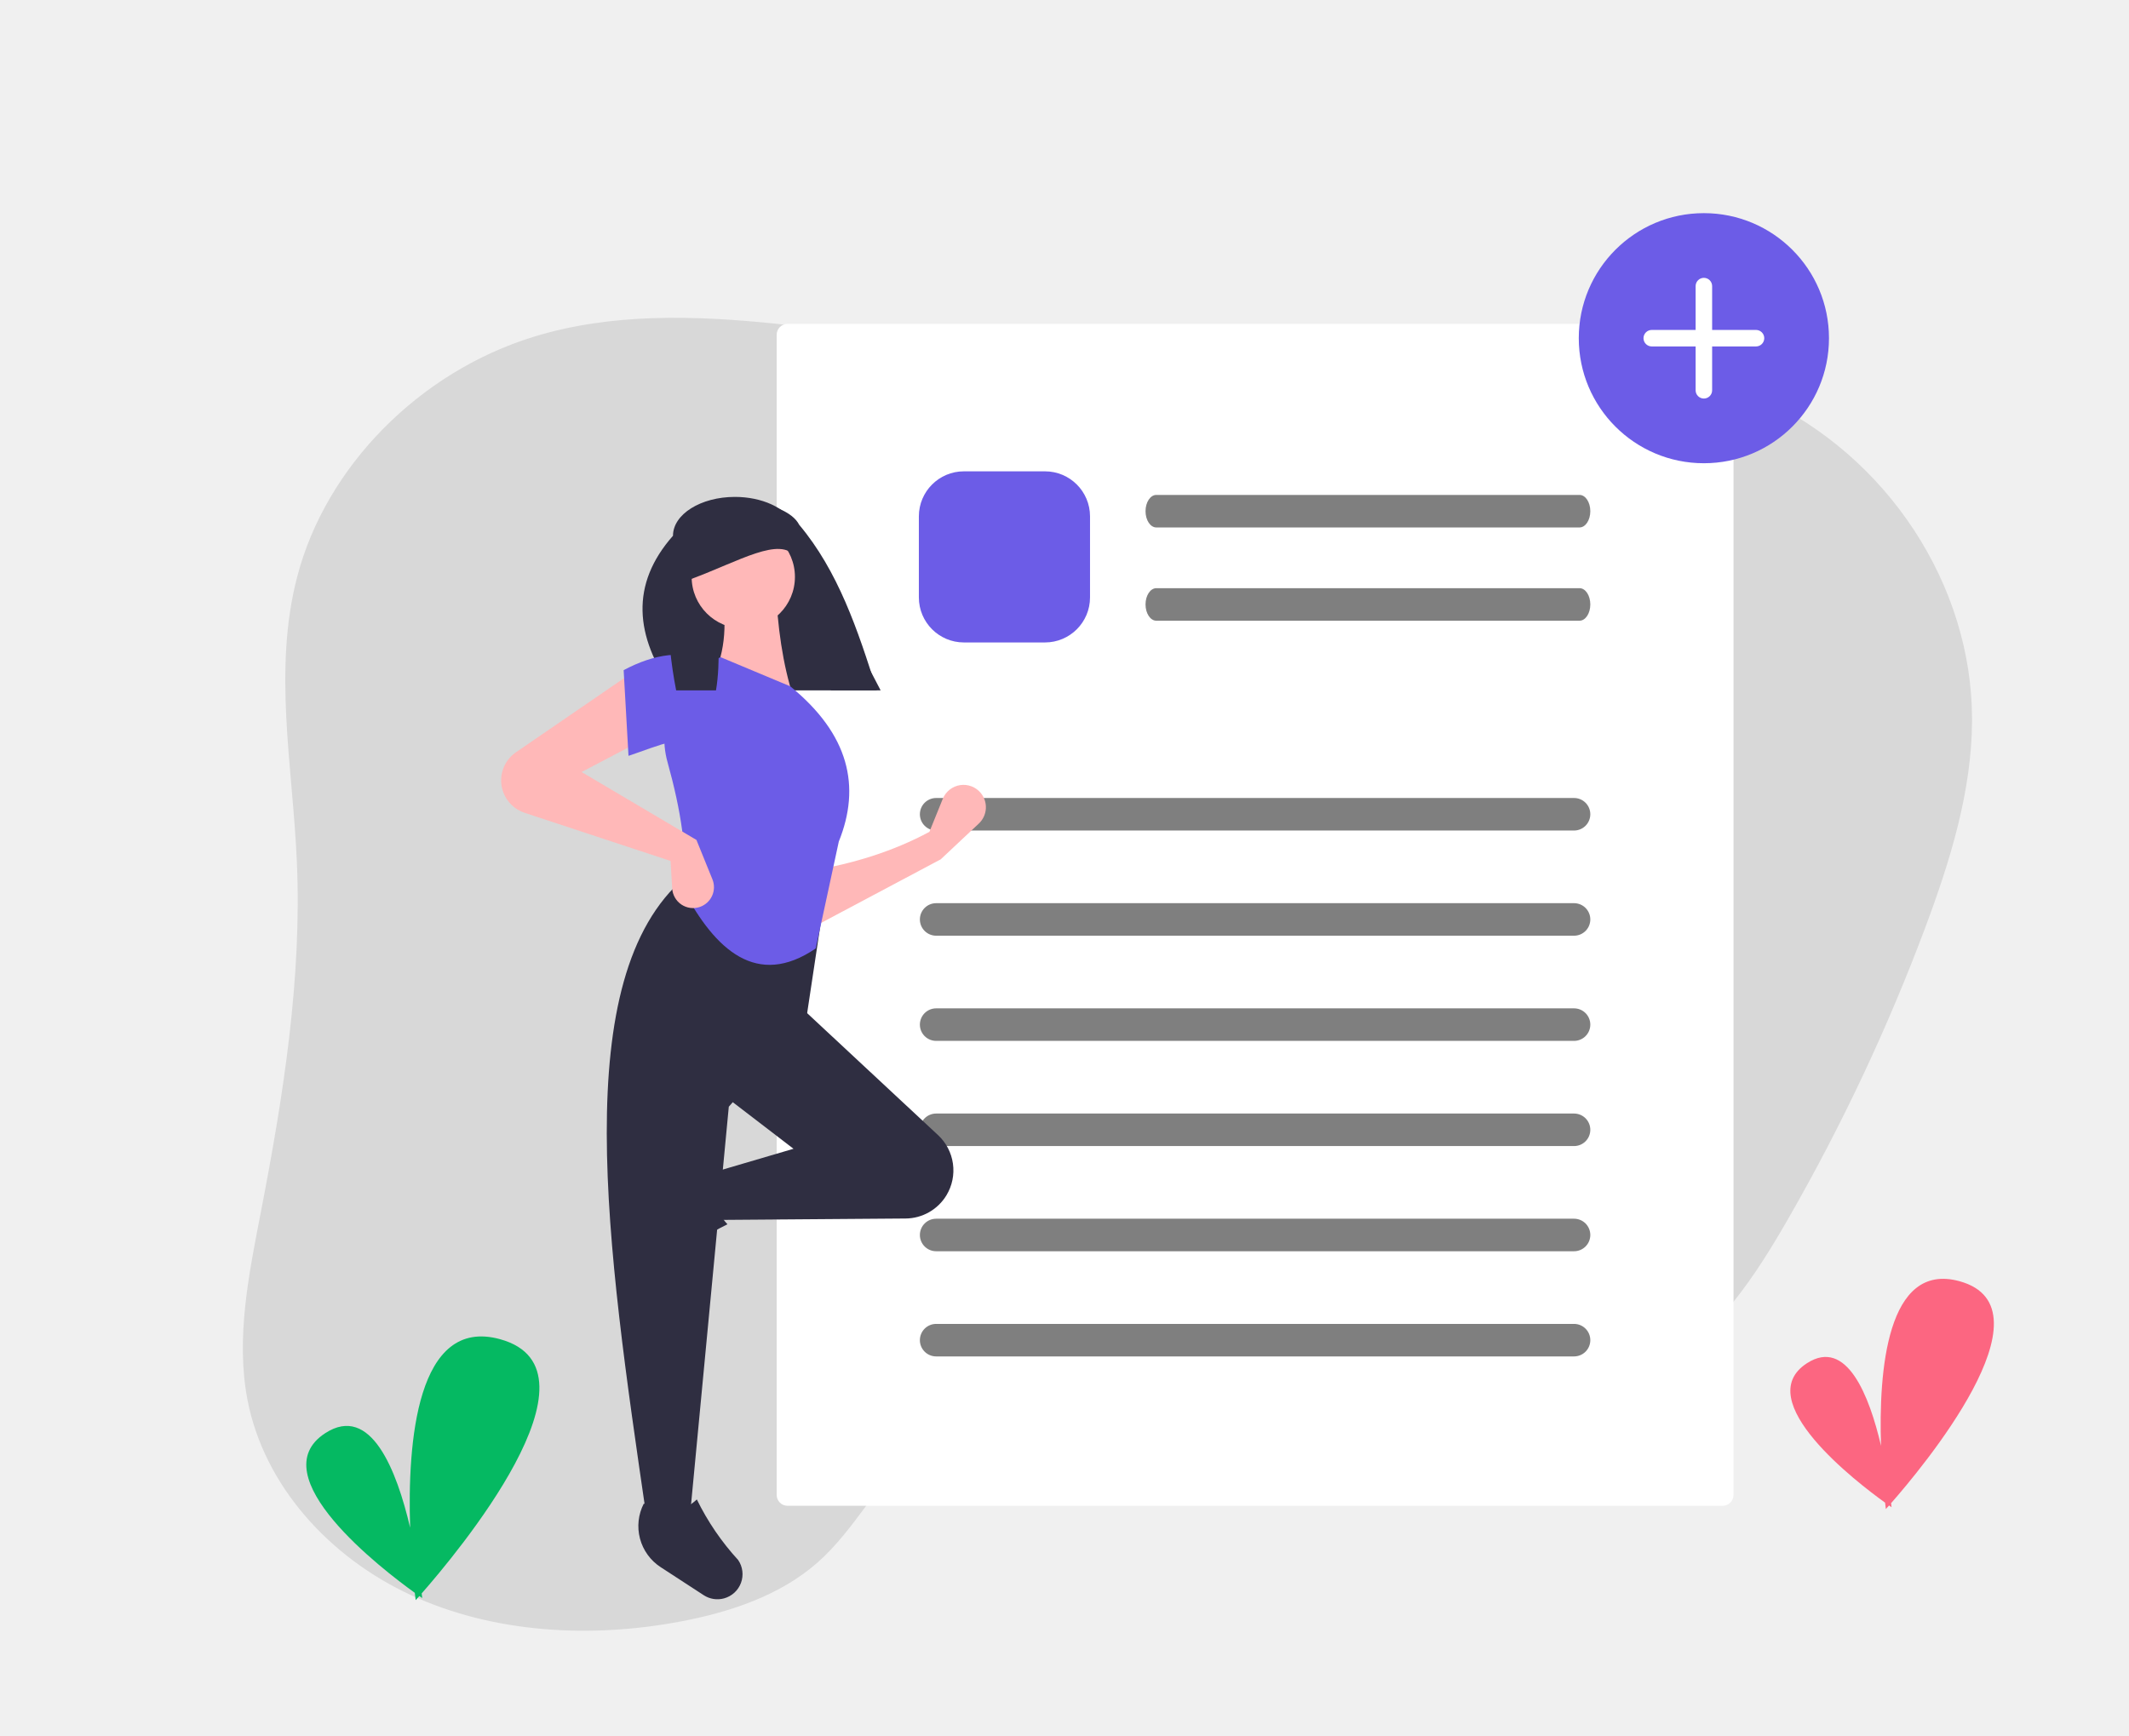
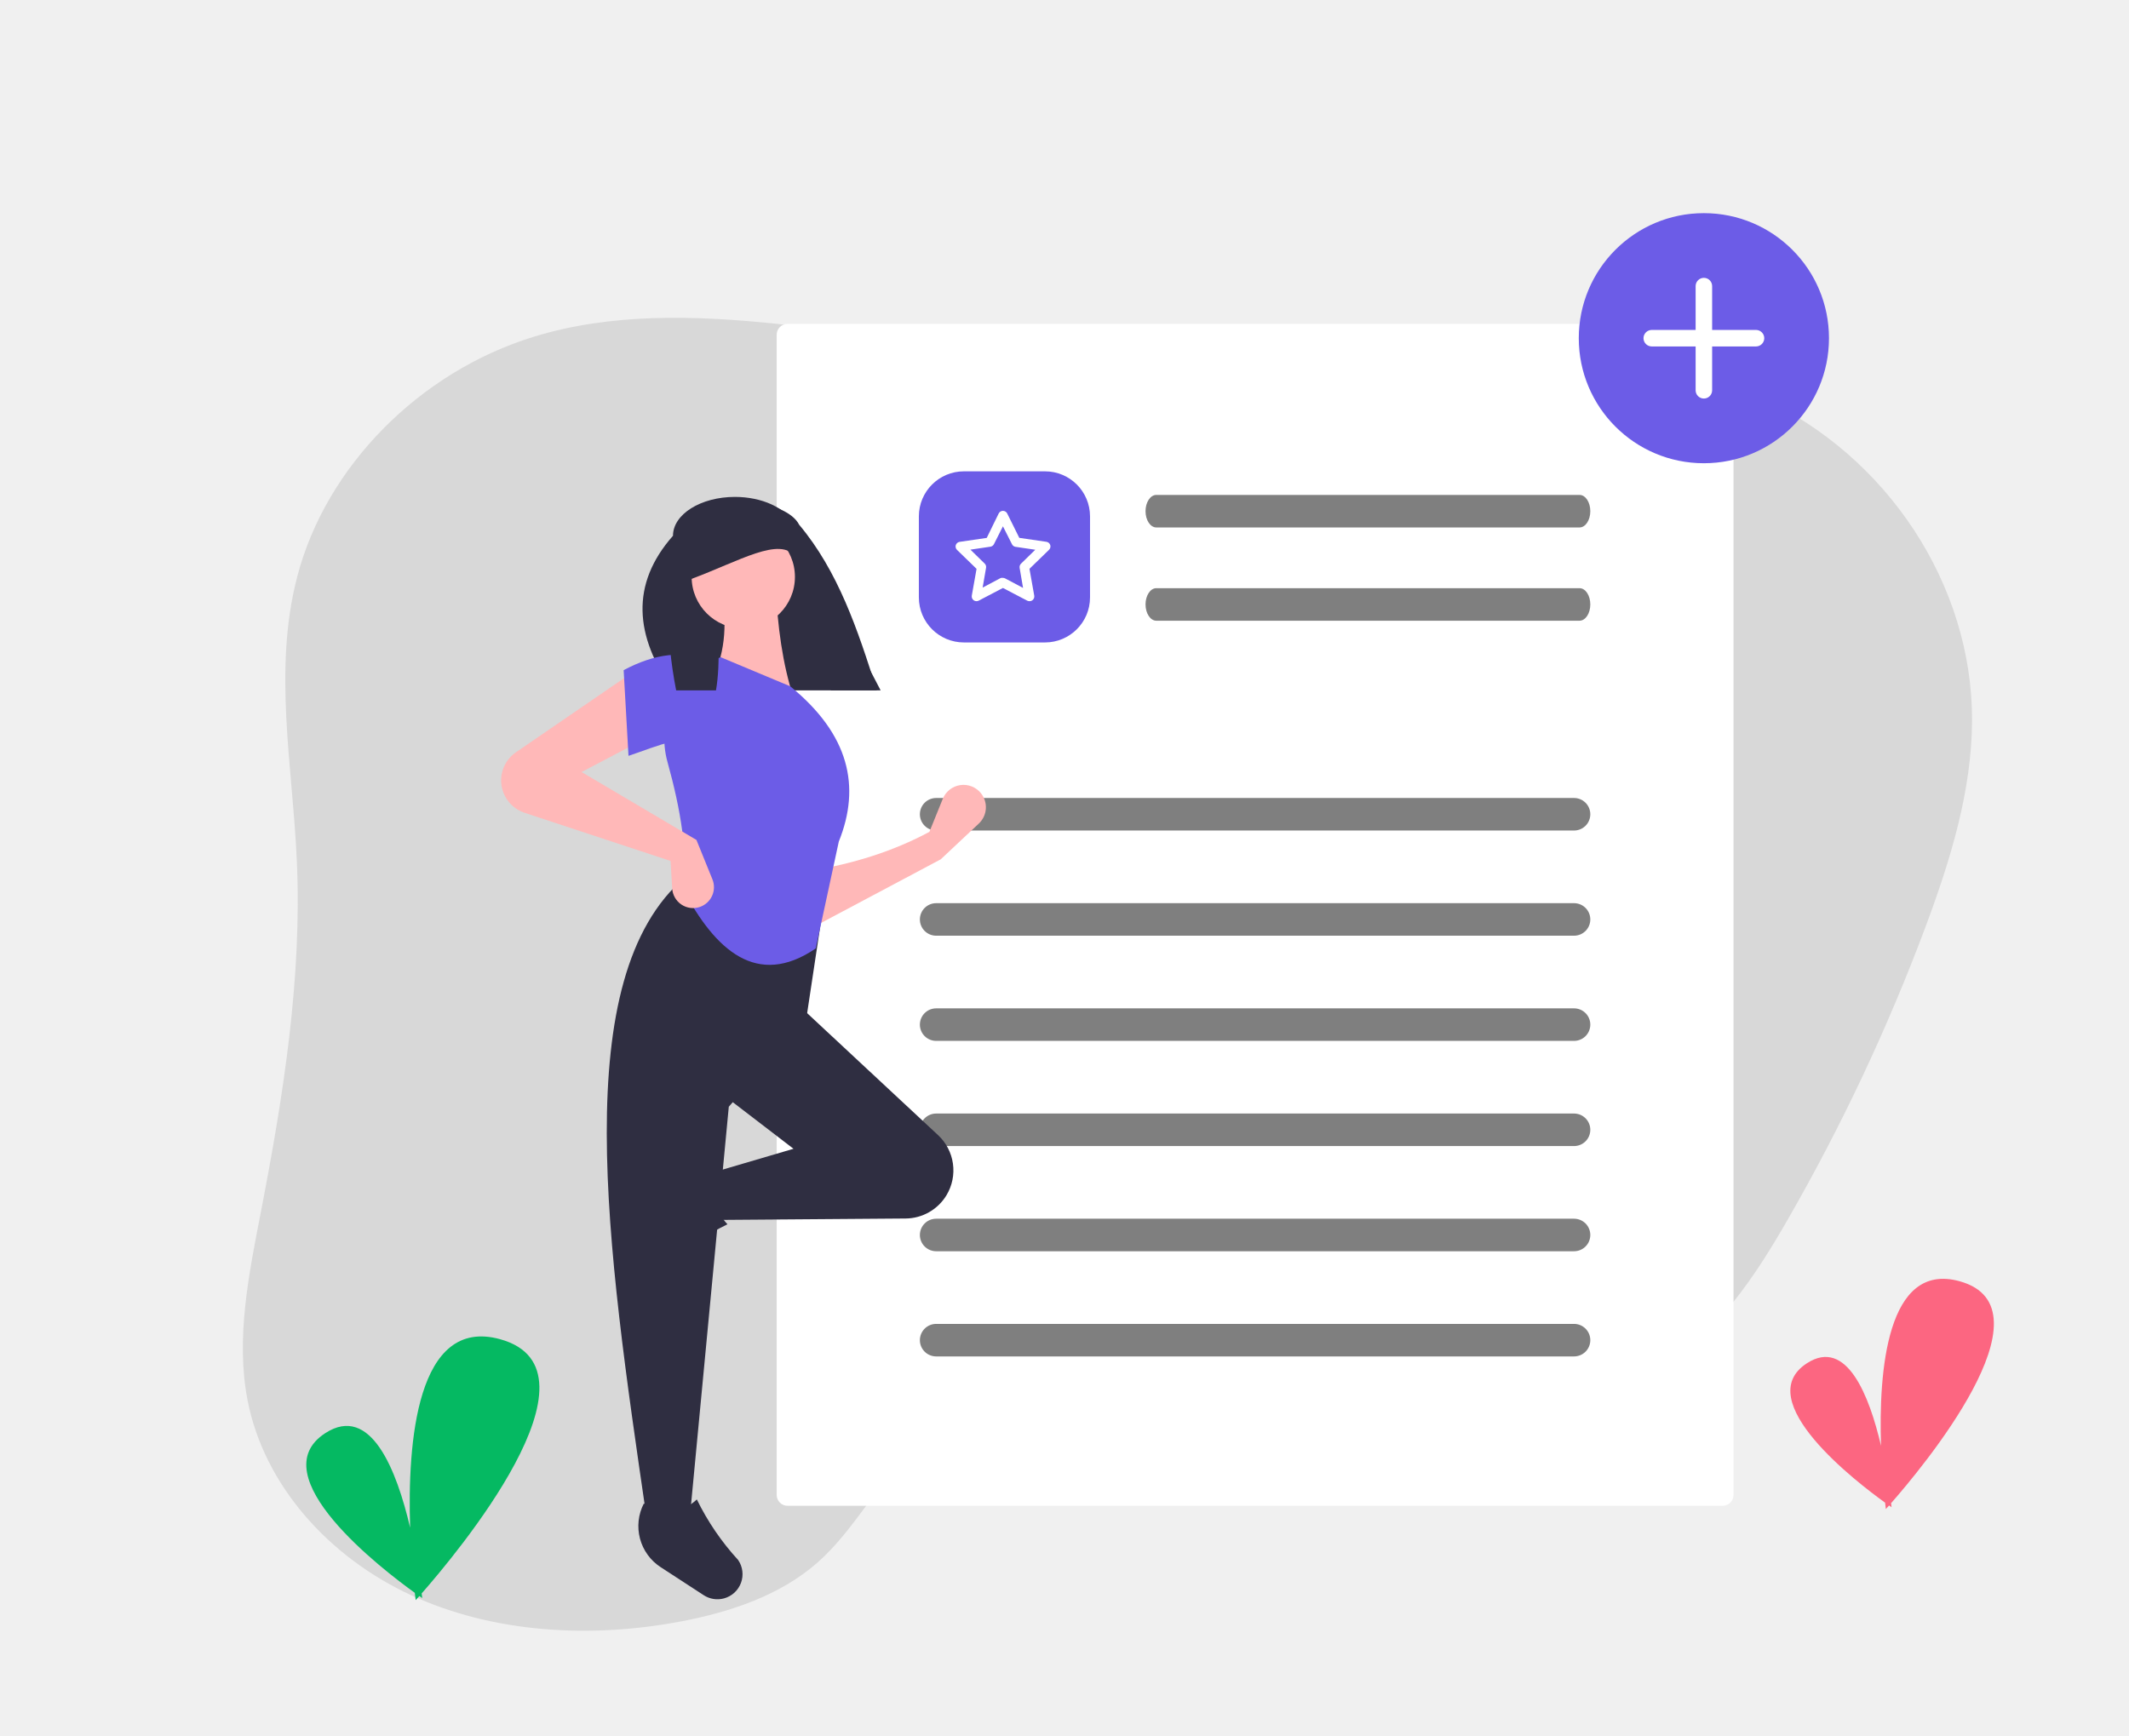
<svg xmlns="http://www.w3.org/2000/svg" width="709" height="578" viewBox="0 0 709 578" fill="none">
  <path opacity="0.1" d="M258.001 107.788C231.287 105.056 203.605 104.211 177.716 112.181C139.648 123.896 108.543 155.422 98.989 192.041C90.874 223.074 97.444 255.14 98.85 286.79C100.59 325.776 94.374 364.947 86.892 403.619C82.876 424.394 78.472 445.697 82.405 466.237C87.87 494.754 109.628 518.801 137.021 531.408C164.413 544.015 196.798 545.865 227.234 540.01C243.43 536.894 259.753 531.391 272.011 520.689C284.981 509.366 292.318 493.216 305.376 481.982C317.476 471.57 333.479 466.282 349.312 462.974C369.984 458.656 391.163 457.273 412.223 458.869C436.081 460.691 459.332 466.361 483.143 468.314C506.953 470.266 532.45 468.087 552.945 455.651C572.213 443.963 584.749 424.752 595.611 405.789C613.385 374.826 628.608 342.465 641.13 309.028C649.509 286.607 656.681 263.4 656.733 239.871C656.838 194.881 628.527 151.739 586.198 132.367C551.127 116.32 509.839 116.334 470.451 120.18C434.534 123.687 394.676 133.982 359.037 127.6C325.046 121.497 292.887 111.363 258.001 107.788Z" fill="black" />
  <path d="M629.773 500.706C639.425 489.726 684.878 435.685 652.572 426.775C628.308 420.084 625.605 456.898 626.419 481.603C622.534 464.958 614.994 445.515 601.746 454.094C582.654 466.457 618.428 493.819 627.773 500.535C627.927 501.901 628.028 502.66 628.028 502.66C628.028 502.66 628.411 502.242 629.095 501.473C629.629 501.847 629.925 502.048 629.925 502.048C629.925 502.048 629.876 501.564 629.773 500.706Z" fill="#FC6681" />
  <path d="M140.428 530.762C151.483 518.186 203.542 456.29 166.541 446.086C138.751 438.422 135.655 480.587 136.587 508.883C132.137 489.819 123.501 467.549 108.328 477.375C86.46 491.536 127.435 522.873 138.138 530.566C138.314 532.131 138.43 533 138.43 533C138.43 533 138.869 532.522 139.651 531.641C140.263 532.069 140.603 532.299 140.603 532.299C140.603 532.299 140.546 531.744 140.428 530.762Z" fill="#05B962" />
  <path d="M262.265 107.881C261.307 107.882 260.389 108.263 259.711 108.94C259.034 109.617 258.653 110.535 258.652 111.493V497.966C258.653 498.924 259.034 499.842 259.711 500.519C260.389 501.196 261.307 501.577 262.265 501.578H573.681C574.639 501.577 575.558 501.196 576.235 500.519C576.912 499.842 577.293 498.924 577.294 497.966V111.493C577.293 110.535 576.912 109.617 576.235 108.94C575.558 108.263 574.639 107.882 573.681 107.881H262.265Z" fill="white" />
  <path d="M524.187 276.647H311.759C310.322 276.647 308.943 276.076 307.927 275.06C306.911 274.044 306.34 272.666 306.34 271.229C306.34 269.792 306.911 268.414 307.927 267.398C308.943 266.382 310.322 265.812 311.759 265.812H524.187C525.625 265.812 527.003 266.382 528.019 267.398C529.036 268.414 529.606 269.792 529.606 271.229C529.606 272.666 529.036 274.044 528.019 275.06C527.003 276.076 525.625 276.647 524.187 276.647Z" fill="black" fill-opacity="0.5" />
  <path d="M526.011 175.694H385.08C383.094 175.694 381.485 173.269 381.485 170.276C381.485 167.284 383.094 164.859 385.08 164.859H526.011C527.997 164.859 529.606 167.284 529.606 170.276C529.606 173.269 527.997 175.694 526.011 175.694Z" fill="black" fill-opacity="0.5" />
  <path d="M526.011 206.757H385.08C383.094 206.757 381.485 204.331 381.485 201.339C381.485 198.347 383.094 195.921 385.08 195.921H526.011C527.997 195.921 529.606 198.347 529.606 201.339C529.606 204.331 527.997 206.757 526.011 206.757Z" fill="black" fill-opacity="0.5" />
  <path d="M524.187 311.683H311.759C310.322 311.683 308.943 311.112 307.927 310.096C306.911 309.08 306.34 307.702 306.34 306.265C306.34 304.828 306.911 303.45 307.927 302.434C308.943 301.418 310.322 300.847 311.759 300.847H524.187C525.625 300.847 527.003 301.418 528.019 302.434C529.036 303.45 529.606 304.828 529.606 306.265C529.606 307.702 529.036 309.08 528.019 310.096C527.003 311.112 525.625 311.683 524.187 311.683Z" fill="black" fill-opacity="0.5" />
  <path d="M524.187 346.718H311.759C310.322 346.718 308.943 346.147 307.927 345.131C306.911 344.115 306.34 342.737 306.34 341.3C306.34 339.863 306.911 338.485 307.927 337.469C308.943 336.453 310.322 335.882 311.759 335.882H524.187C525.625 335.882 527.003 336.453 528.019 337.469C529.036 338.485 529.606 339.863 529.606 341.3C529.606 342.737 529.036 344.115 528.019 345.131C527.003 346.147 525.625 346.718 524.187 346.718Z" fill="black" fill-opacity="0.5" />
  <path d="M524.187 381.753H311.759C310.322 381.753 308.943 381.183 307.927 380.167C306.911 379.151 306.34 377.773 306.34 376.336C306.34 374.899 306.911 373.521 307.927 372.505C308.943 371.489 310.322 370.918 311.759 370.918H524.187C525.625 370.918 527.003 371.489 528.019 372.505C529.036 373.521 529.606 374.899 529.606 376.336C529.606 377.773 529.036 379.151 528.019 380.167C527.003 381.183 525.625 381.753 524.187 381.753Z" fill="black" fill-opacity="0.5" />
  <path d="M524.187 416.789H311.759C310.322 416.789 308.943 416.218 307.927 415.202C306.911 414.186 306.34 412.808 306.34 411.371C306.34 409.934 306.911 408.556 307.927 407.54C308.943 406.524 310.322 405.953 311.759 405.953H524.187C525.625 405.953 527.003 406.524 528.019 407.54C529.036 408.556 529.606 409.934 529.606 411.371C529.606 412.808 529.036 414.186 528.019 415.202C527.003 416.218 525.625 416.789 524.187 416.789Z" fill="black" fill-opacity="0.5" />
  <path d="M524.187 451.824H311.759C310.322 451.824 308.943 451.254 307.927 450.238C306.911 449.222 306.34 447.844 306.34 446.407C306.34 444.97 306.911 443.592 307.927 442.576C308.943 441.56 310.322 440.989 311.759 440.989H524.187C525.625 440.989 527.003 441.56 528.019 442.576C529.036 443.592 529.606 444.97 529.606 446.407C529.606 447.844 529.036 449.222 528.019 450.238C527.003 451.254 525.625 451.824 524.187 451.824Z" fill="black" fill-opacity="0.5" />
  <path d="M313.28 286.244L270.719 308.866L270.181 290.014C284.072 287.696 297.288 283.659 309.508 277.088L313.96 266.093C314.445 264.895 315.233 263.843 316.247 263.042C317.261 262.241 318.467 261.717 319.745 261.521C321.023 261.326 322.329 261.467 323.536 261.929C324.744 262.391 325.81 263.16 326.63 264.158C327.831 265.62 328.431 267.482 328.309 269.37C328.187 271.257 327.353 273.027 325.974 274.321L313.28 286.244Z" fill="#FFB8B8" />
  <path d="M209.288 416.854C208.977 415.715 208.912 414.524 209.095 413.358C209.277 412.193 209.705 411.079 210.35 410.09L219.699 395.745C221.91 392.352 225.303 389.902 229.22 388.869C233.136 387.836 237.297 388.294 240.895 390.155C236.965 396.841 237.513 402.707 242.252 407.805C234.896 411.395 228.097 416.029 222.067 421.563C220.966 422.313 219.701 422.789 218.379 422.952C217.056 423.115 215.714 422.96 214.464 422.499C213.214 422.039 212.092 421.286 211.191 420.304C210.291 419.322 209.638 418.139 209.288 416.854Z" fill="#2F2E41" />
  <path d="M315.218 398.097C313.803 400.455 311.806 402.409 309.418 403.773C307.031 405.136 304.333 405.863 301.583 405.884L239.473 406.355L236.779 390.735L264.255 382.656L241.089 364.881L266.41 335.258L312.4 378.112C315.088 380.617 316.834 383.968 317.347 387.606C317.86 391.244 317.108 394.947 315.218 398.097Z" fill="#2F2E41" />
  <path d="M229.775 504.921H215.23C202.169 415.42 188.875 325.668 228.159 292.169L274.49 299.709L268.564 339.028L242.705 368.652L229.775 504.921Z" fill="#2F2E41" />
  <path d="M241.117 532.419C239.978 532.73 238.787 532.796 237.621 532.613C236.455 532.43 235.34 532.002 234.352 531.358L220.003 522.012C216.609 519.801 214.158 516.409 213.124 512.494C212.091 508.578 212.549 504.418 214.41 500.821C221.098 504.749 226.965 504.201 232.064 499.464C235.655 506.818 240.291 513.614 245.826 519.643C246.577 520.744 247.053 522.008 247.216 523.33C247.379 524.652 247.224 525.994 246.763 527.244C246.303 528.494 245.55 529.616 244.568 530.516C243.585 531.416 242.402 532.069 241.117 532.419Z" fill="#2F2E41" />
  <path d="M293.267 229.963H224.119C211.349 211.901 209.85 194.629 224.119 178.462C224.119 171.313 233.355 165.518 244.748 165.518H244.748C253.673 165.518 261.585 169.119 264.357 174.442L293.267 229.963Z" fill="#2F2E41" />
  <path d="M264.255 232.383L237.318 225.919C241.792 216.764 242.16 206.577 240.012 195.757L258.329 195.218C258.903 208.673 260.639 221.243 264.255 232.383Z" fill="#FFB8B8" />
  <path d="M271.658 315.927C252.049 329.286 238.194 316.384 227.62 296.478C229.09 284.297 226.711 269.72 222.305 253.881C220.345 246.895 221.077 239.429 224.355 232.956C227.633 226.483 233.22 221.473 240.011 218.917L263.177 228.612C282.847 244.642 286.719 262.006 279.339 280.319L271.658 315.927Z" fill="#6C5CE7" />
  <path d="M215.23 245.848L193.68 257.159L231.93 279.781L237.253 292.906C237.608 293.782 237.781 294.721 237.761 295.666C237.742 296.611 237.53 297.543 237.138 298.403C236.747 299.264 236.184 300.035 235.485 300.671C234.785 301.307 233.964 301.794 233.07 302.102C232.054 302.453 230.97 302.563 229.904 302.425C228.839 302.287 227.819 301.904 226.926 301.306C226.033 300.708 225.29 299.912 224.757 298.979C224.223 298.046 223.912 297.003 223.849 295.93L223.311 286.783L174.695 270.743C173.057 270.203 171.564 269.297 170.328 268.094C169.092 266.891 168.146 265.422 167.562 263.8C166.71 261.435 166.667 258.854 167.438 256.462C168.21 254.07 169.753 252.001 171.827 250.579L210.92 223.765L215.23 245.848Z" fill="#FFB8B8" />
  <path d="M236.779 248.002C227.792 244.065 219.619 248.342 209.303 251.773L207.687 223.226C217.93 217.768 227.696 216.297 236.779 220.533V248.002Z" fill="#6C5CE7" />
  <path d="M291.999 229.963H276.748C267.255 212.456 267.686 181.523 247.284 188.418C234.177 180.64 241.698 211.161 238.438 229.963H225.175C221.57 211.593 221.52 193.185 225.76 178.215C225.801 177.235 226.047 176.273 226.485 175.395C226.922 174.516 227.54 173.739 228.298 173.116C228.955 172.512 229.668 171.971 230.426 171.499C235.113 168.547 238.26 166.866 245.108 166.866C248.94 166.857 252.755 167.382 256.443 168.424C256.922 168.564 257.396 168.715 257.854 168.872C258.485 169.088 259.093 169.325 259.675 169.578C262.671 170.866 265.025 172.609 266.14 174.79C279.048 190.181 285.637 209.6 291.999 229.963Z" fill="#2F2E41" />
  <path d="M247.53 209.358C257.028 209.358 264.728 201.66 264.728 192.164C264.728 182.668 257.028 174.97 247.53 174.97C238.032 174.97 230.332 182.668 230.332 192.164C230.332 201.66 238.032 209.358 247.53 209.358Z" fill="#FFB8B8" />
  <path d="M264.974 185.532C259.8 178.482 246.307 186.892 230.086 192.901V176.198C243.43 170.325 251.211 168.631 260.06 174.724L264.974 185.532Z" fill="#2F2E41" />
  <path d="M567.425 154.304C590.434 154.304 609.086 135.655 609.086 112.652C609.086 89.648 590.434 71 567.425 71C544.417 71 525.764 89.648 525.764 112.652C525.764 135.655 544.417 154.304 567.425 154.304Z" fill="#6C5CE7" />
  <path d="M550.067 109.903C549.338 109.903 548.638 110.193 548.123 110.708C547.607 111.224 547.318 111.923 547.318 112.652C547.318 113.381 547.607 114.08 548.123 114.596C548.638 115.111 549.338 115.401 550.067 115.401H564.677V130.007C564.677 130.735 564.966 131.435 565.482 131.95C565.997 132.465 566.696 132.755 567.426 132.755C568.155 132.755 568.854 132.465 569.369 131.95C569.885 131.435 570.175 130.735 570.175 130.007V115.401H584.784C585.513 115.401 586.213 115.111 586.728 114.596C587.244 114.08 587.534 113.381 587.534 112.652C587.534 111.923 587.244 111.224 586.728 110.708C586.213 110.193 585.513 109.903 584.784 109.903H570.175V95.297C570.175 94.568 569.885 93.869 569.369 93.354C568.854 92.838 568.155 92.549 567.426 92.549C566.696 92.549 565.997 92.838 565.482 93.354C564.966 93.869 564.677 94.568 564.677 95.297V109.903H550.067Z" fill="white" />
  <rect x="306" y="157" width="57" height="57" rx="15" fill="#6C5CE7" />
+   <path d="M342.803 200.25C342.55 200.251 342.3 200.191 342.075 200.076L334 195.848L325.925 200.076C325.663 200.214 325.367 200.275 325.072 200.253C324.776 200.232 324.493 200.127 324.254 199.953C324.015 199.778 323.829 199.539 323.719 199.264C323.609 198.99 323.577 198.689 323.629 198.398L325.213 189.483L318.689 183.15C318.486 182.947 318.341 182.692 318.272 182.413C318.202 182.134 318.209 181.842 318.293 181.567C318.385 181.285 318.554 181.035 318.781 180.845C319.007 180.655 319.283 180.532 319.576 180.49L328.601 179.176L332.575 171.053C332.705 170.786 332.907 170.56 333.159 170.402C333.411 170.244 333.703 170.16 334 170.16C334.298 170.16 334.589 170.244 334.841 170.402C335.093 170.56 335.295 170.786 335.425 171.053L339.447 179.16L348.472 180.474C348.765 180.516 349.04 180.639 349.267 180.829C349.494 181.019 349.663 181.269 349.754 181.551C349.838 181.826 349.846 182.118 349.776 182.397C349.706 182.676 349.562 182.931 349.358 183.134L342.835 189.468L344.418 198.382C344.475 198.679 344.445 198.985 344.333 199.266C344.221 199.546 344.031 199.789 343.785 199.965C343.498 200.166 343.153 200.266 342.803 200.25ZM334 192.492C334.254 192.485 334.505 192.545 334.728 192.666L340.698 195.833L339.558 189.167C339.513 188.912 339.532 188.651 339.612 188.405C339.692 188.159 339.831 187.937 340.017 187.757L344.767 183.118L338.117 182.137C337.873 182.088 337.644 181.982 337.449 181.828C337.253 181.674 337.097 181.476 336.993 181.25L334 175.312L331.008 181.25C330.893 181.478 330.725 181.674 330.519 181.823C330.312 181.972 330.072 182.069 329.82 182.105L323.17 183.087L327.92 187.726C328.106 187.905 328.245 188.128 328.325 188.373C328.405 188.619 328.424 188.88 328.379 189.135L327.239 195.722L333.208 192.555C333.461 192.461 333.735 192.439 334 192.492Z" fill="white" />
</svg>
